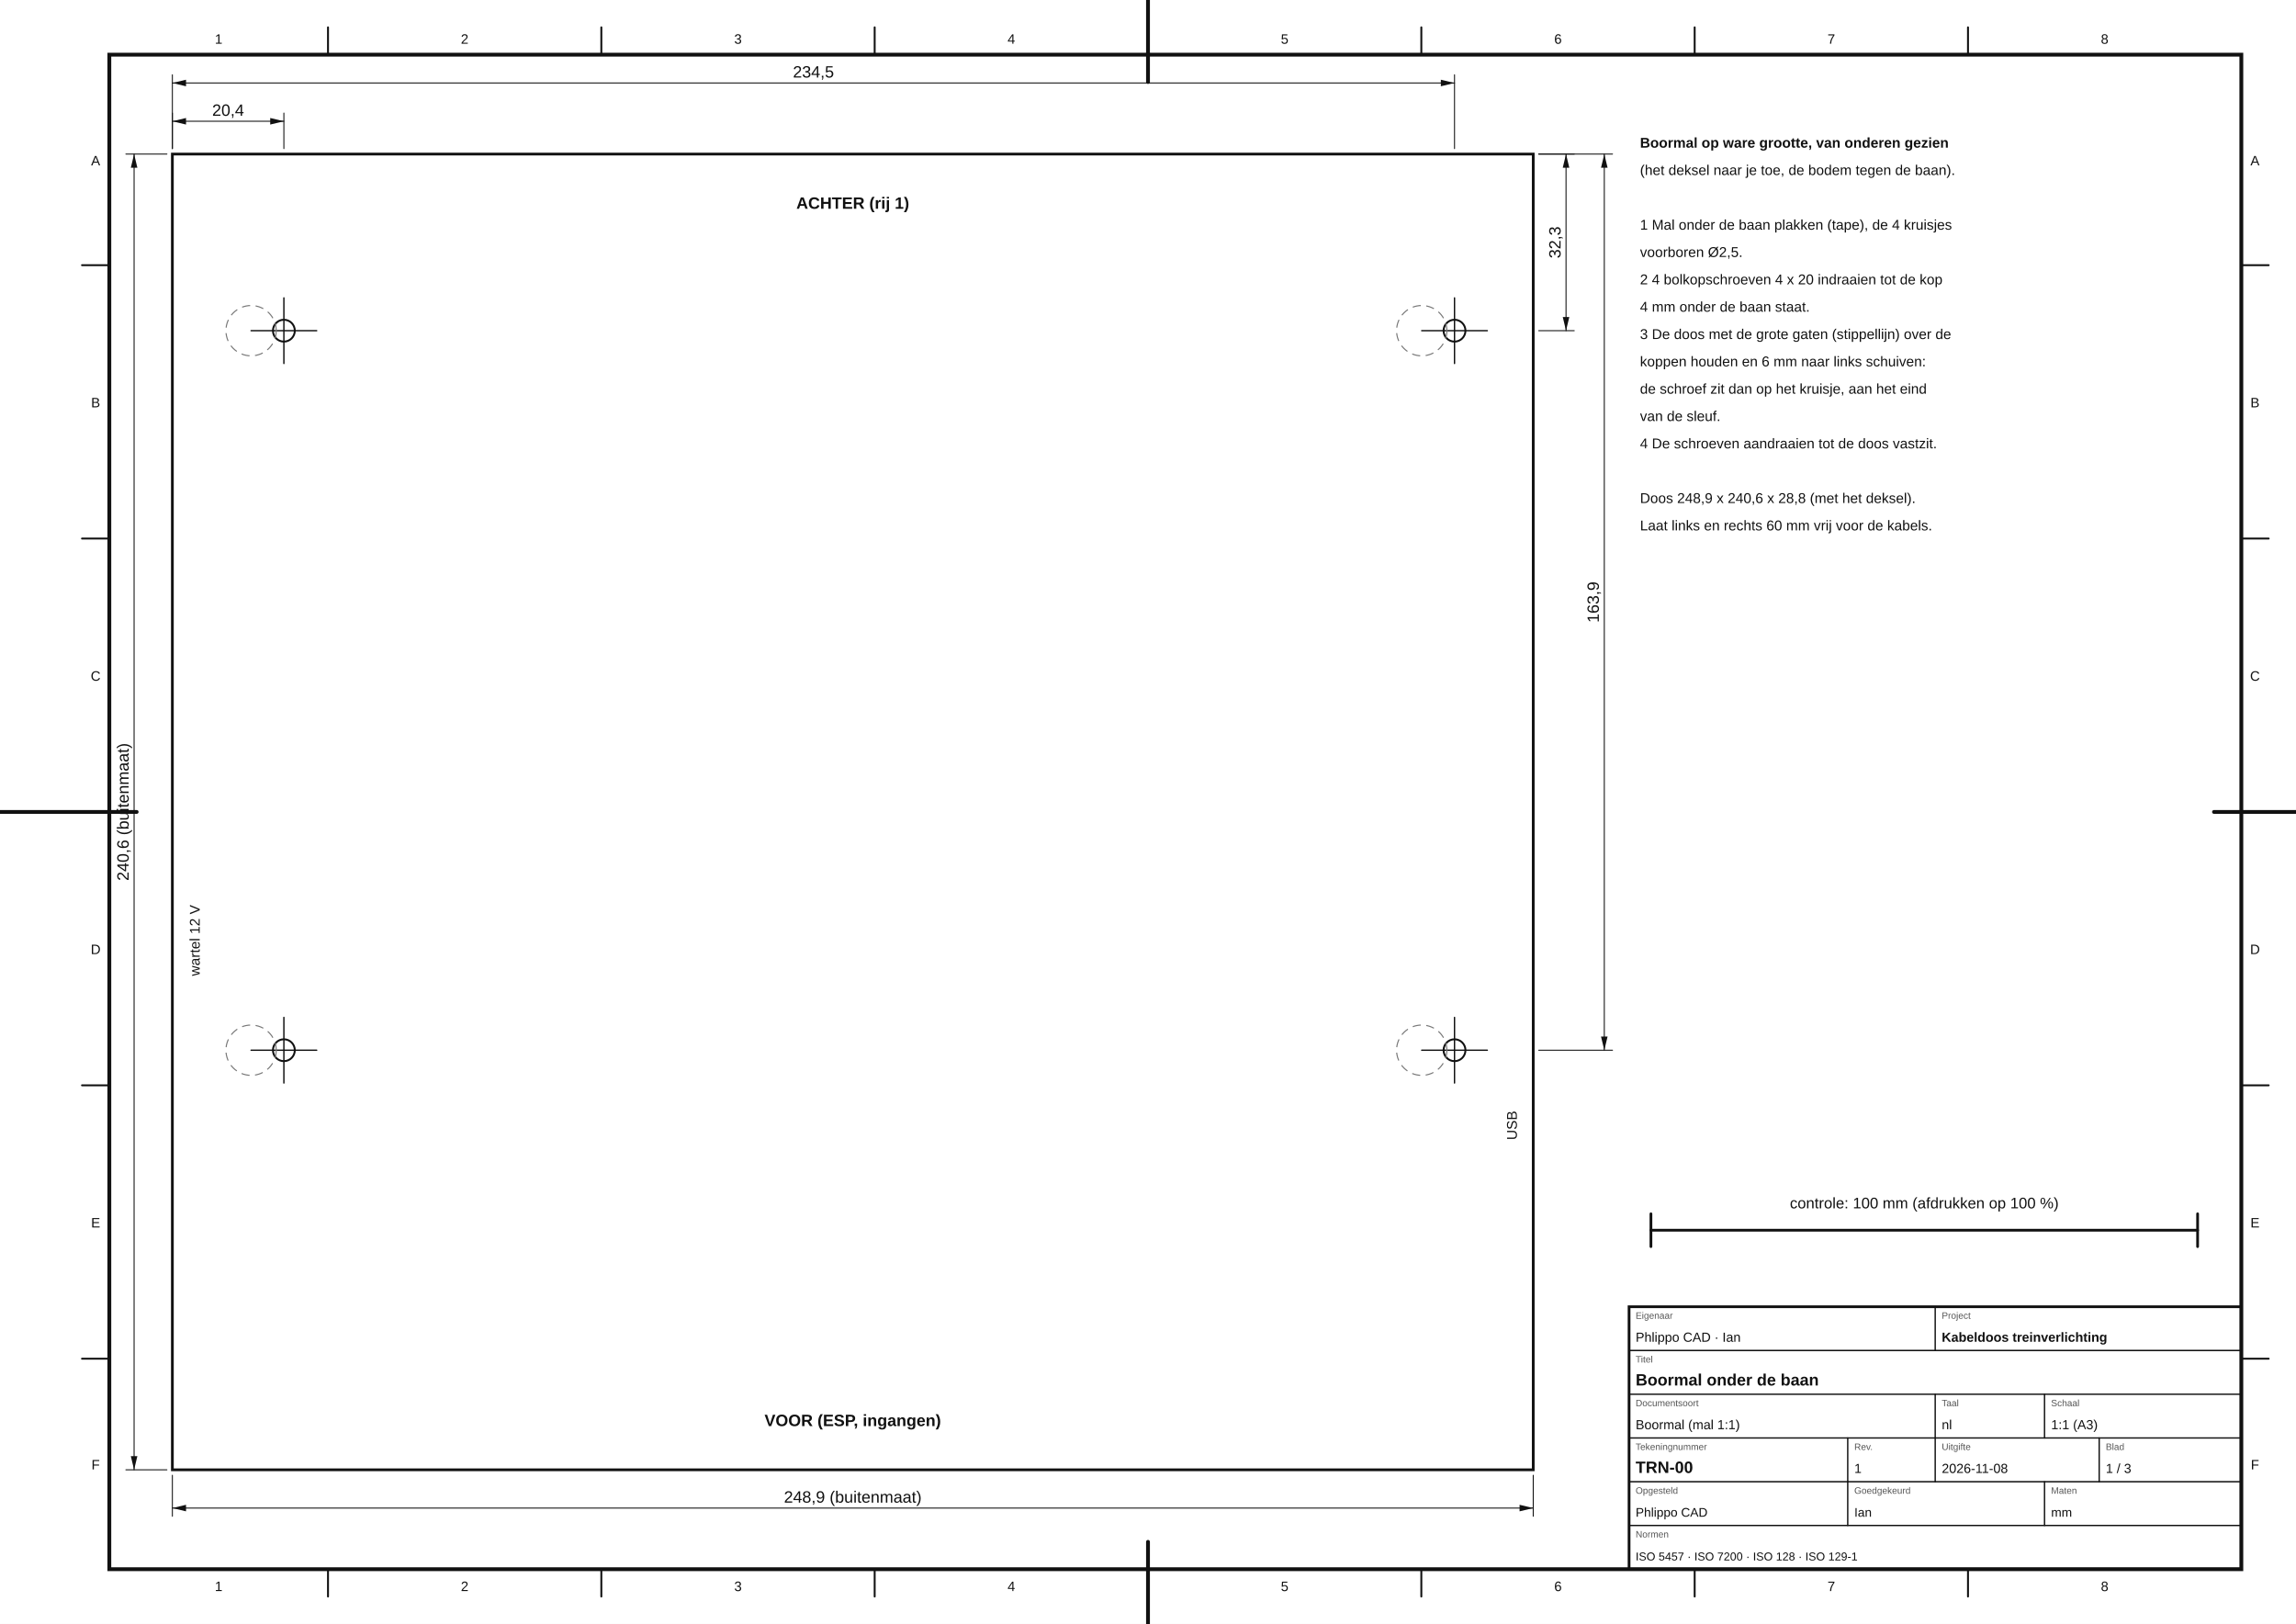
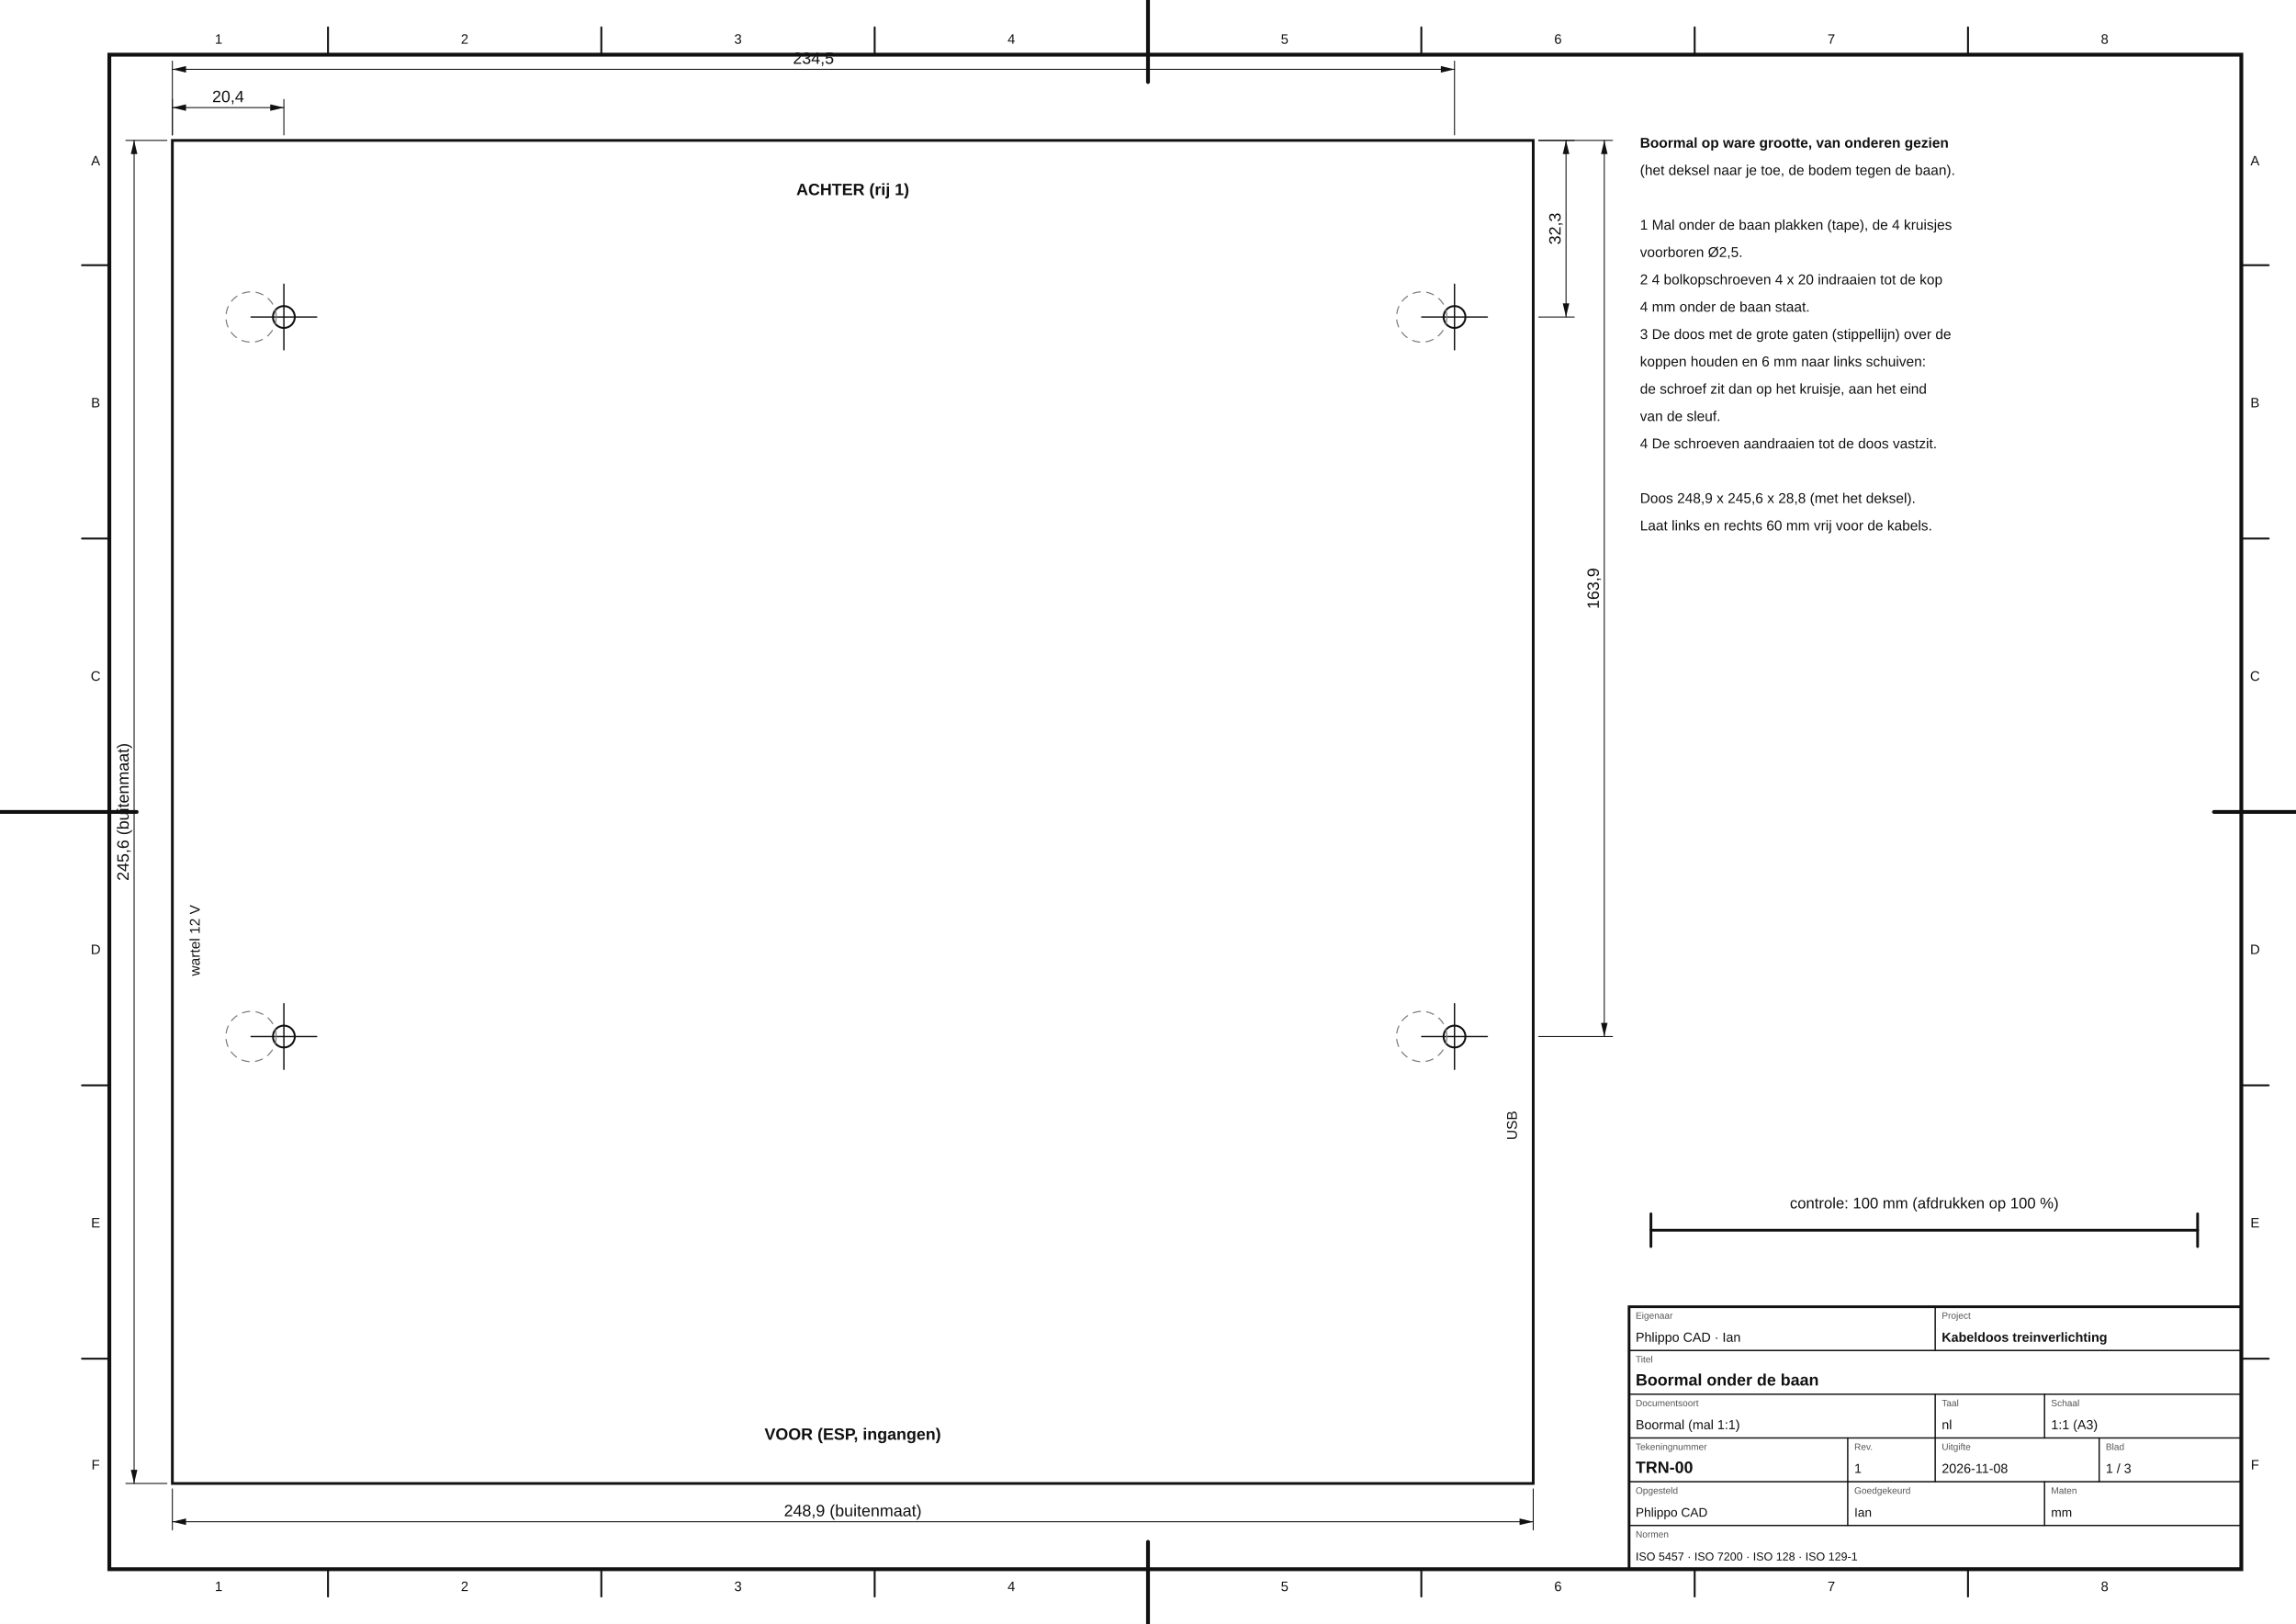
<svg xmlns="http://www.w3.org/2000/svg" width="420mm" height="297mm" viewBox="0 0 420 297">
  <rect x="0" y="0" width="420" height="297" fill="#fff" />
-   <rect x="31.53" y="28.18" width="248.94" height="240.64" fill="none" stroke="#111" stroke-width="0.5" />
-   <circle cx="51.93" cy="60.48" r="2.00" fill="none" stroke="#111" stroke-width="0.35" />
-   <line x1="45.93" y1="60.48" x2="57.93" y2="60.48" stroke="#111" stroke-width="0.25" stroke-linecap="round" />
-   <line x1="51.93" y1="66.48" x2="51.93" y2="54.48" stroke="#111" stroke-width="0.25" stroke-linecap="round" />
-   <circle cx="45.93" cy="60.48" r="4.60" fill="none" stroke="#777" stroke-width="0.2" stroke-dasharray="1.5 1" />
-   <circle cx="266.07" cy="60.48" r="2.00" fill="none" stroke="#111" stroke-width="0.35" />
-   <line x1="260.07" y1="60.48" x2="272.07" y2="60.48" stroke="#111" stroke-width="0.25" stroke-linecap="round" />
-   <line x1="266.07" y1="66.48" x2="266.07" y2="54.48" stroke="#111" stroke-width="0.25" stroke-linecap="round" />
-   <circle cx="260.07" cy="60.48" r="4.60" fill="none" stroke="#777" stroke-width="0.2" stroke-dasharray="1.5 1" />
-   <circle cx="51.93" cy="192.08" r="2.00" fill="none" stroke="#111" stroke-width="0.35" />
-   <line x1="45.93" y1="192.08" x2="57.93" y2="192.08" stroke="#111" stroke-width="0.25" stroke-linecap="round" />
-   <line x1="51.93" y1="198.08" x2="51.93" y2="186.08" stroke="#111" stroke-width="0.25" stroke-linecap="round" />
-   <circle cx="45.93" cy="192.08" r="4.60" fill="none" stroke="#777" stroke-width="0.2" stroke-dasharray="1.5 1" />
-   <circle cx="266.07" cy="192.08" r="2.00" fill="none" stroke="#111" stroke-width="0.35" />
-   <line x1="260.07" y1="192.08" x2="272.07" y2="192.08" stroke="#111" stroke-width="0.25" stroke-linecap="round" />
-   <line x1="266.07" y1="198.08" x2="266.07" y2="186.08" stroke="#111" stroke-width="0.25" stroke-linecap="round" />
-   <circle cx="260.07" cy="192.08" r="4.60" fill="none" stroke="#777" stroke-width="0.2" stroke-dasharray="1.5 1" />
-   <line x1="31.53" y1="27.18" x2="31.53" y2="20.68" stroke="#111" stroke-width="0.18" stroke-linecap="round" />
-   <line x1="51.93" y1="27.18" x2="51.93" y2="20.68" stroke="#111" stroke-width="0.18" stroke-linecap="round" />
-   <line x1="31.53" y1="22.18" x2="51.93" y2="22.18" stroke="#111" stroke-width="0.18" stroke-linecap="round" />
-   <polygon points="31.53,22.18 34.03,22.78 34.03,21.58" fill="#111" />
-   <polygon points="51.93,22.18 49.43,21.58 49.43,22.78" fill="#111" />
-   <text x="41.73" y="21.18" font-size="3" text-anchor="middle" font-family="Arial, Helvetica, sans-serif" fill="#111">20,4</text>
-   <line x1="31.53" y1="27.18" x2="31.53" y2="13.68" stroke="#111" stroke-width="0.18" stroke-linecap="round" />
-   <line x1="266.07" y1="27.18" x2="266.07" y2="13.68" stroke="#111" stroke-width="0.18" stroke-linecap="round" />
-   <line x1="31.53" y1="15.18" x2="266.07" y2="15.18" stroke="#111" stroke-width="0.18" stroke-linecap="round" />
-   <polygon points="31.53,15.18 34.03,15.78 34.03,14.58" fill="#111" />
-   <polygon points="266.07,15.18 263.57,14.58 263.57,15.78" fill="#111" />
-   <text x="148.80" y="14.18" font-size="3" text-anchor="middle" font-family="Arial, Helvetica, sans-serif" fill="#111">234,5</text>
-   <line x1="281.47" y1="60.48" x2="287.97" y2="60.48" stroke="#111" stroke-width="0.18" stroke-linecap="round" />
-   <line x1="281.47" y1="28.18" x2="287.97" y2="28.18" stroke="#111" stroke-width="0.18" stroke-linecap="round" />
-   <line x1="286.47" y1="60.48" x2="286.47" y2="28.18" stroke="#111" stroke-width="0.18" stroke-linecap="round" />
-   <polygon points="286.47,60.48 287.07,57.98 285.87,57.98" fill="#111" />
-   <polygon points="286.47,28.18 285.87,30.68 287.07,30.68" fill="#111" />
-   <text x="285.47" y="44.33" font-size="3" text-anchor="middle" font-family="Arial, Helvetica, sans-serif" fill="#111" transform="rotate(-90 285.47 44.33)">32,3</text>
-   <line x1="281.47" y1="192.08" x2="294.97" y2="192.08" stroke="#111" stroke-width="0.18" stroke-linecap="round" />
-   <line x1="281.47" y1="28.18" x2="294.97" y2="28.18" stroke="#111" stroke-width="0.18" stroke-linecap="round" />
-   <line x1="293.47" y1="192.08" x2="293.47" y2="28.18" stroke="#111" stroke-width="0.18" stroke-linecap="round" />
-   <polygon points="293.47,192.08 294.07,189.58 292.87,189.58" fill="#111" />
-   <polygon points="293.47,28.18 292.87,30.68 294.07,30.68" fill="#111" />
-   <text x="292.47" y="110.13" font-size="3" text-anchor="middle" font-family="Arial, Helvetica, sans-serif" fill="#111" transform="rotate(-90 292.47 110.13)">163,9</text>
-   <line x1="31.53" y1="269.82" x2="31.53" y2="277.32" stroke="#111" stroke-width="0.18" stroke-linecap="round" />
-   <line x1="280.47" y1="269.82" x2="280.47" y2="277.32" stroke="#111" stroke-width="0.18" stroke-linecap="round" />
-   <line x1="31.53" y1="275.82" x2="280.47" y2="275.82" stroke="#111" stroke-width="0.18" stroke-linecap="round" />
-   <polygon points="31.53,275.82 34.03,276.42 34.03,275.22" fill="#111" />
-   <polygon points="280.47,275.82 277.97,275.22 277.97,276.42" fill="#111" />
-   <text x="156.00" y="274.82" font-size="3" text-anchor="middle" font-family="Arial, Helvetica, sans-serif" fill="#111">248,9 (buitenmaat)</text>
-   <line x1="30.53" y1="268.82" x2="23.03" y2="268.82" stroke="#111" stroke-width="0.18" stroke-linecap="round" />
-   <line x1="30.53" y1="28.18" x2="23.03" y2="28.18" stroke="#111" stroke-width="0.18" stroke-linecap="round" />
-   <line x1="24.53" y1="268.82" x2="24.53" y2="28.18" stroke="#111" stroke-width="0.18" stroke-linecap="round" />
-   <polygon points="24.53,268.82 25.13,266.32 23.93,266.32" fill="#111" />
-   <polygon points="24.53,28.18 23.93,30.68 25.13,30.68" fill="#111" />
-   <text x="23.53" y="148.50" font-size="3" text-anchor="middle" font-family="Arial, Helvetica, sans-serif" fill="#111" transform="rotate(-90 23.53 148.50)">240,6 (buitenmaat)</text>
-   <text x="156.00" y="38.18" font-size="3" text-anchor="middle" font-family="Arial, Helvetica, sans-serif" font-weight="bold" fill="#111">ACHTER (rij 1)</text>
-   <text x="156.00" y="260.82" font-size="3" text-anchor="middle" font-family="Arial, Helvetica, sans-serif" font-weight="bold" fill="#111">VOOR (ESP, ingangen)</text>
+   <rect x="31.53" y="25.68" width="248.94" height="245.64" fill="none" stroke="#111" stroke-width="0.5" />
+   <circle cx="51.93" cy="57.98" r="2.00" fill="none" stroke="#111" stroke-width="0.35" />
+   <line x1="45.93" y1="57.98" x2="57.93" y2="57.98" stroke="#111" stroke-width="0.25" stroke-linecap="round" />
+   <line x1="51.93" y1="63.98" x2="51.93" y2="51.98" stroke="#111" stroke-width="0.25" stroke-linecap="round" />
+   <circle cx="45.93" cy="57.98" r="4.60" fill="none" stroke="#777" stroke-width="0.2" stroke-dasharray="1.5 1" />
+   <circle cx="266.07" cy="57.98" r="2.00" fill="none" stroke="#111" stroke-width="0.35" />
+   <line x1="260.07" y1="57.98" x2="272.07" y2="57.98" stroke="#111" stroke-width="0.25" stroke-linecap="round" />
+   <line x1="266.07" y1="63.98" x2="266.07" y2="51.98" stroke="#111" stroke-width="0.25" stroke-linecap="round" />
+   <circle cx="260.07" cy="57.98" r="4.60" fill="none" stroke="#777" stroke-width="0.2" stroke-dasharray="1.5 1" />
+   <circle cx="51.93" cy="189.58" r="2.00" fill="none" stroke="#111" stroke-width="0.35" />
+   <line x1="45.93" y1="189.58" x2="57.93" y2="189.58" stroke="#111" stroke-width="0.25" stroke-linecap="round" />
+   <line x1="51.93" y1="195.58" x2="51.93" y2="183.58" stroke="#111" stroke-width="0.25" stroke-linecap="round" />
+   <circle cx="45.93" cy="189.58" r="4.60" fill="none" stroke="#777" stroke-width="0.2" stroke-dasharray="1.5 1" />
+   <circle cx="266.07" cy="189.58" r="2.00" fill="none" stroke="#111" stroke-width="0.35" />
+   <line x1="260.07" y1="189.58" x2="272.07" y2="189.58" stroke="#111" stroke-width="0.25" stroke-linecap="round" />
+   <line x1="266.07" y1="195.58" x2="266.07" y2="183.58" stroke="#111" stroke-width="0.25" stroke-linecap="round" />
+   <circle cx="260.07" cy="189.58" r="4.60" fill="none" stroke="#777" stroke-width="0.2" stroke-dasharray="1.5 1" />
+   <line x1="31.53" y1="24.68" x2="31.53" y2="18.18" stroke="#111" stroke-width="0.18" stroke-linecap="round" />
+   <line x1="51.93" y1="24.68" x2="51.93" y2="18.18" stroke="#111" stroke-width="0.18" stroke-linecap="round" />
+   <line x1="31.53" y1="19.68" x2="51.93" y2="19.68" stroke="#111" stroke-width="0.18" stroke-linecap="round" />
+   <polygon points="31.53,19.68 34.03,20.28 34.03,19.08" fill="#111" />
+   <polygon points="51.93,19.68 49.43,19.08 49.43,20.28" fill="#111" />
+   <text x="41.73" y="18.68" font-size="3" text-anchor="middle" font-family="Arial, Helvetica, sans-serif" fill="#111">20,4</text>
+   <line x1="31.53" y1="24.68" x2="31.53" y2="11.18" stroke="#111" stroke-width="0.18" stroke-linecap="round" />
+   <line x1="266.07" y1="24.68" x2="266.07" y2="11.18" stroke="#111" stroke-width="0.18" stroke-linecap="round" />
+   <line x1="31.53" y1="12.68" x2="266.07" y2="12.68" stroke="#111" stroke-width="0.18" stroke-linecap="round" />
+   <polygon points="31.53,12.68 34.03,13.28 34.03,12.08" fill="#111" />
+   <polygon points="266.07,12.68 263.57,12.08 263.57,13.28" fill="#111" />
+   <text x="148.80" y="11.68" font-size="3" text-anchor="middle" font-family="Arial, Helvetica, sans-serif" fill="#111">234,5</text>
+   <line x1="281.47" y1="57.98" x2="287.97" y2="57.98" stroke="#111" stroke-width="0.18" stroke-linecap="round" />
+   <line x1="281.47" y1="25.68" x2="287.97" y2="25.68" stroke="#111" stroke-width="0.18" stroke-linecap="round" />
+   <line x1="286.47" y1="57.98" x2="286.47" y2="25.68" stroke="#111" stroke-width="0.18" stroke-linecap="round" />
+   <polygon points="286.47,57.98 287.07,55.48 285.87,55.48" fill="#111" />
+   <polygon points="286.47,25.68 285.87,28.18 287.07,28.18" fill="#111" />
+   <text x="285.47" y="41.83" font-size="3" text-anchor="middle" font-family="Arial, Helvetica, sans-serif" fill="#111" transform="rotate(-90 285.47 41.83)">32,3</text>
+   <line x1="281.47" y1="189.58" x2="294.97" y2="189.58" stroke="#111" stroke-width="0.18" stroke-linecap="round" />
+   <line x1="281.47" y1="25.68" x2="294.97" y2="25.68" stroke="#111" stroke-width="0.18" stroke-linecap="round" />
+   <line x1="293.47" y1="189.58" x2="293.47" y2="25.68" stroke="#111" stroke-width="0.18" stroke-linecap="round" />
+   <polygon points="293.47,189.58 294.07,187.08 292.87,187.08" fill="#111" />
+   <polygon points="293.47,25.68 292.87,28.18 294.07,28.18" fill="#111" />
+   <text x="292.47" y="107.63" font-size="3" text-anchor="middle" font-family="Arial, Helvetica, sans-serif" fill="#111" transform="rotate(-90 292.47 107.63)">163,9</text>
+   <line x1="31.53" y1="272.32" x2="31.53" y2="279.82" stroke="#111" stroke-width="0.18" stroke-linecap="round" />
+   <line x1="280.47" y1="272.32" x2="280.47" y2="279.82" stroke="#111" stroke-width="0.18" stroke-linecap="round" />
+   <line x1="31.53" y1="278.32" x2="280.47" y2="278.32" stroke="#111" stroke-width="0.18" stroke-linecap="round" />
+   <polygon points="31.53,278.32 34.03,278.92 34.03,277.72" fill="#111" />
+   <polygon points="280.47,278.32 277.97,277.72 277.97,278.92" fill="#111" />
+   <text x="156.00" y="277.32" font-size="3" text-anchor="middle" font-family="Arial, Helvetica, sans-serif" fill="#111">248,9 (buitenmaat)</text>
+   <line x1="30.53" y1="271.32" x2="23.03" y2="271.32" stroke="#111" stroke-width="0.18" stroke-linecap="round" />
+   <line x1="30.53" y1="25.68" x2="23.03" y2="25.68" stroke="#111" stroke-width="0.18" stroke-linecap="round" />
+   <line x1="24.53" y1="271.32" x2="24.53" y2="25.68" stroke="#111" stroke-width="0.18" stroke-linecap="round" />
+   <polygon points="24.53,271.32 25.13,268.82 23.93,268.82" fill="#111" />
+   <polygon points="24.53,25.68 23.93,28.18 25.13,28.18" fill="#111" />
+   <text x="23.53" y="148.50" font-size="3" text-anchor="middle" font-family="Arial, Helvetica, sans-serif" fill="#111" transform="rotate(-90 23.53 148.50)">245,6 (buitenmaat)</text>
+   <text x="156.00" y="35.68" font-size="3" text-anchor="middle" font-family="Arial, Helvetica, sans-serif" font-weight="bold" fill="#111">ACHTER (rij 1)</text>
+   <text x="156.00" y="263.32" font-size="3" text-anchor="middle" font-family="Arial, Helvetica, sans-serif" font-weight="bold" fill="#111">VOOR (ESP, ingangen)</text>
  <text x="36.53" y="178.50" font-size="2.6" text-anchor="start" font-family="Arial, Helvetica, sans-serif" fill="#111" transform="rotate(-90 36.53 178.50)">wartel 12 V</text>
  <text x="277.47" y="208.50" font-size="2.6" text-anchor="start" font-family="Arial, Helvetica, sans-serif" fill="#111" transform="rotate(-90 277.47 208.50)">USB</text>
  <line x1="302.00" y1="225.00" x2="402.00" y2="225.00" stroke="#111" stroke-width="0.5" stroke-linecap="round" />
  <line x1="302.00" y1="228.00" x2="302.00" y2="222.00" stroke="#111" stroke-width="0.5" stroke-linecap="round" />
  <line x1="402.00" y1="228.00" x2="402.00" y2="222.00" stroke="#111" stroke-width="0.5" stroke-linecap="round" />
  <text x="352.00" y="221.00" font-size="2.8" text-anchor="middle" font-family="Arial, Helvetica, sans-serif" fill="#111">controle: 100 mm (afdrukken op 100 %)</text>
  <text x="300.00" y="27.00" font-size="2.6" text-anchor="start" font-family="Arial, Helvetica, sans-serif" font-weight="bold" fill="#111">Boormal op ware grootte, van onderen gezien</text>
  <text x="300.00" y="32.00" font-size="2.6" text-anchor="start" font-family="Arial, Helvetica, sans-serif" fill="#111">(het deksel naar je toe, de bodem tegen de baan).</text>
  <text x="300.00" y="37.00" font-size="2.6" text-anchor="start" font-family="Arial, Helvetica, sans-serif" fill="#111" />
  <text x="300.00" y="42.00" font-size="2.6" text-anchor="start" font-family="Arial, Helvetica, sans-serif" fill="#111">1  Mal onder de baan plakken (tape), de 4 kruisjes</text>
  <text x="300.00" y="47.00" font-size="2.6" text-anchor="start" font-family="Arial, Helvetica, sans-serif" fill="#111">    voorboren Ø2,5.</text>
  <text x="300.00" y="52.00" font-size="2.6" text-anchor="start" font-family="Arial, Helvetica, sans-serif" fill="#111">2  4 bolkopschroeven 4 x 20 indraaien tot de kop</text>
  <text x="300.00" y="57.00" font-size="2.6" text-anchor="start" font-family="Arial, Helvetica, sans-serif" fill="#111">    4 mm onder de baan staat.</text>
  <text x="300.00" y="62.00" font-size="2.6" text-anchor="start" font-family="Arial, Helvetica, sans-serif" fill="#111">3  De doos met de grote gaten (stippellijn) over de</text>
  <text x="300.00" y="67.00" font-size="2.6" text-anchor="start" font-family="Arial, Helvetica, sans-serif" fill="#111">    koppen houden en 6 mm naar links schuiven:</text>
  <text x="300.00" y="72.00" font-size="2.6" text-anchor="start" font-family="Arial, Helvetica, sans-serif" fill="#111">    de schroef zit dan op het kruisje, aan het eind</text>
  <text x="300.00" y="77.00" font-size="2.6" text-anchor="start" font-family="Arial, Helvetica, sans-serif" fill="#111">    van de sleuf.</text>
  <text x="300.00" y="82.00" font-size="2.6" text-anchor="start" font-family="Arial, Helvetica, sans-serif" fill="#111">4  De schroeven aandraaien tot de doos vastzit.</text>
  <text x="300.00" y="87.00" font-size="2.6" text-anchor="start" font-family="Arial, Helvetica, sans-serif" fill="#111" />
-   <text x="300.00" y="92.00" font-size="2.6" text-anchor="start" font-family="Arial, Helvetica, sans-serif" fill="#111">Doos 248,9 x 240,6 x 28,8 (met het deksel).</text>
+   <text x="300.00" y="92.00" font-size="2.6" text-anchor="start" font-family="Arial, Helvetica, sans-serif" fill="#111">Doos 248,9 x 245,6 x 28,8 (met het deksel).</text>
  <text x="300.00" y="97.00" font-size="2.6" text-anchor="start" font-family="Arial, Helvetica, sans-serif" fill="#111">Laat links en rechts 60 mm vrij voor de kabels.</text>
  <rect x="20" y="10" width="390" height="277" fill="none" stroke="#111" stroke-width="0.7" />
  <line x1="210.00" y1="297.00" x2="210.00" y2="282.00" stroke="#111" stroke-width="0.7" stroke-linecap="round" />
  <line x1="210.00" y1="0.00" x2="210.00" y2="15.00" stroke="#111" stroke-width="0.7" stroke-linecap="round" />
  <line x1="0.00" y1="148.50" x2="25.00" y2="148.50" stroke="#111" stroke-width="0.7" stroke-linecap="round" />
  <line x1="420.00" y1="148.50" x2="405.00" y2="148.50" stroke="#111" stroke-width="0.7" stroke-linecap="round" />
  <line x1="60.00" y1="292.00" x2="60.00" y2="287.00" stroke="#111" stroke-width="0.35" stroke-linecap="round" />
  <line x1="60.00" y1="10.00" x2="60.00" y2="5.00" stroke="#111" stroke-width="0.35" stroke-linecap="round" />
  <line x1="110.00" y1="292.00" x2="110.00" y2="287.00" stroke="#111" stroke-width="0.35" stroke-linecap="round" />
  <line x1="110.00" y1="10.00" x2="110.00" y2="5.00" stroke="#111" stroke-width="0.35" stroke-linecap="round" />
  <line x1="160.00" y1="292.00" x2="160.00" y2="287.00" stroke="#111" stroke-width="0.35" stroke-linecap="round" />
  <line x1="160.00" y1="10.00" x2="160.00" y2="5.00" stroke="#111" stroke-width="0.35" stroke-linecap="round" />
  <line x1="210.00" y1="292.00" x2="210.00" y2="287.00" stroke="#111" stroke-width="0.35" stroke-linecap="round" />
  <line x1="210.00" y1="10.00" x2="210.00" y2="5.00" stroke="#111" stroke-width="0.35" stroke-linecap="round" />
  <line x1="260.00" y1="292.00" x2="260.00" y2="287.00" stroke="#111" stroke-width="0.35" stroke-linecap="round" />
  <line x1="260.00" y1="10.00" x2="260.00" y2="5.00" stroke="#111" stroke-width="0.35" stroke-linecap="round" />
  <line x1="310.00" y1="292.00" x2="310.00" y2="287.00" stroke="#111" stroke-width="0.35" stroke-linecap="round" />
  <line x1="310.00" y1="10.00" x2="310.00" y2="5.00" stroke="#111" stroke-width="0.35" stroke-linecap="round" />
  <line x1="360.00" y1="292.00" x2="360.00" y2="287.00" stroke="#111" stroke-width="0.35" stroke-linecap="round" />
  <line x1="360.00" y1="10.00" x2="360.00" y2="5.00" stroke="#111" stroke-width="0.35" stroke-linecap="round" />
  <line x1="15.00" y1="248.50" x2="20.00" y2="248.50" stroke="#111" stroke-width="0.35" stroke-linecap="round" />
  <line x1="410.00" y1="248.50" x2="415.00" y2="248.50" stroke="#111" stroke-width="0.35" stroke-linecap="round" />
  <line x1="15.00" y1="198.50" x2="20.00" y2="198.50" stroke="#111" stroke-width="0.35" stroke-linecap="round" />
  <line x1="410.00" y1="198.50" x2="415.00" y2="198.50" stroke="#111" stroke-width="0.35" stroke-linecap="round" />
  <line x1="15.00" y1="148.50" x2="20.00" y2="148.50" stroke="#111" stroke-width="0.35" stroke-linecap="round" />
  <line x1="410.00" y1="148.50" x2="415.00" y2="148.50" stroke="#111" stroke-width="0.35" stroke-linecap="round" />
  <line x1="15.00" y1="98.50" x2="20.00" y2="98.50" stroke="#111" stroke-width="0.35" stroke-linecap="round" />
  <line x1="410.00" y1="98.50" x2="415.00" y2="98.50" stroke="#111" stroke-width="0.35" stroke-linecap="round" />
  <line x1="15.00" y1="48.50" x2="20.00" y2="48.50" stroke="#111" stroke-width="0.35" stroke-linecap="round" />
  <line x1="410.00" y1="48.50" x2="415.00" y2="48.50" stroke="#111" stroke-width="0.35" stroke-linecap="round" />
  <text x="40.00" y="291.00" font-size="2.5" text-anchor="middle" font-family="Arial, Helvetica, sans-serif" fill="#111">1</text>
  <text x="40.00" y="8.00" font-size="2.5" text-anchor="middle" font-family="Arial, Helvetica, sans-serif" fill="#111">1</text>
  <text x="85.00" y="291.00" font-size="2.5" text-anchor="middle" font-family="Arial, Helvetica, sans-serif" fill="#111">2</text>
  <text x="85.00" y="8.00" font-size="2.5" text-anchor="middle" font-family="Arial, Helvetica, sans-serif" fill="#111">2</text>
  <text x="135.00" y="291.00" font-size="2.5" text-anchor="middle" font-family="Arial, Helvetica, sans-serif" fill="#111">3</text>
  <text x="135.00" y="8.00" font-size="2.5" text-anchor="middle" font-family="Arial, Helvetica, sans-serif" fill="#111">3</text>
  <text x="185.00" y="291.00" font-size="2.5" text-anchor="middle" font-family="Arial, Helvetica, sans-serif" fill="#111">4</text>
  <text x="185.00" y="8.00" font-size="2.5" text-anchor="middle" font-family="Arial, Helvetica, sans-serif" fill="#111">4</text>
  <text x="235.00" y="291.00" font-size="2.5" text-anchor="middle" font-family="Arial, Helvetica, sans-serif" fill="#111">5</text>
  <text x="235.00" y="8.00" font-size="2.5" text-anchor="middle" font-family="Arial, Helvetica, sans-serif" fill="#111">5</text>
  <text x="285.00" y="291.00" font-size="2.5" text-anchor="middle" font-family="Arial, Helvetica, sans-serif" fill="#111">6</text>
  <text x="285.00" y="8.00" font-size="2.5" text-anchor="middle" font-family="Arial, Helvetica, sans-serif" fill="#111">6</text>
  <text x="335.00" y="291.00" font-size="2.5" text-anchor="middle" font-family="Arial, Helvetica, sans-serif" fill="#111">7</text>
  <text x="335.00" y="8.00" font-size="2.5" text-anchor="middle" font-family="Arial, Helvetica, sans-serif" fill="#111">7</text>
  <text x="385.00" y="291.00" font-size="2.5" text-anchor="middle" font-family="Arial, Helvetica, sans-serif" fill="#111">8</text>
  <text x="385.00" y="8.00" font-size="2.5" text-anchor="middle" font-family="Arial, Helvetica, sans-serif" fill="#111">8</text>
  <text x="17.50" y="268.75" font-size="2.5" text-anchor="middle" font-family="Arial, Helvetica, sans-serif" fill="#111">F</text>
  <text x="412.50" y="268.75" font-size="2.5" text-anchor="middle" font-family="Arial, Helvetica, sans-serif" fill="#111">F</text>
  <text x="17.50" y="224.50" font-size="2.5" text-anchor="middle" font-family="Arial, Helvetica, sans-serif" fill="#111">E</text>
  <text x="412.50" y="224.50" font-size="2.5" text-anchor="middle" font-family="Arial, Helvetica, sans-serif" fill="#111">E</text>
  <text x="17.50" y="174.50" font-size="2.5" text-anchor="middle" font-family="Arial, Helvetica, sans-serif" fill="#111">D</text>
  <text x="412.50" y="174.50" font-size="2.5" text-anchor="middle" font-family="Arial, Helvetica, sans-serif" fill="#111">D</text>
  <text x="17.50" y="124.50" font-size="2.5" text-anchor="middle" font-family="Arial, Helvetica, sans-serif" fill="#111">C</text>
  <text x="412.50" y="124.50" font-size="2.5" text-anchor="middle" font-family="Arial, Helvetica, sans-serif" fill="#111">C</text>
  <text x="17.50" y="74.50" font-size="2.5" text-anchor="middle" font-family="Arial, Helvetica, sans-serif" fill="#111">B</text>
  <text x="412.50" y="74.50" font-size="2.5" text-anchor="middle" font-family="Arial, Helvetica, sans-serif" fill="#111">B</text>
  <text x="17.50" y="30.25" font-size="2.5" text-anchor="middle" font-family="Arial, Helvetica, sans-serif" fill="#111">A</text>
  <text x="412.50" y="30.25" font-size="2.5" text-anchor="middle" font-family="Arial, Helvetica, sans-serif" fill="#111">A</text>
  <rect x="298" y="239" width="112" height="48" fill="none" stroke="#111" stroke-width="0.5" />
  <line x1="298.00" y1="279.00" x2="410.00" y2="279.00" stroke="#111" stroke-width="0.25" stroke-linecap="round" />
  <line x1="298.00" y1="271.00" x2="410.00" y2="271.00" stroke="#111" stroke-width="0.25" stroke-linecap="round" />
  <line x1="298.00" y1="263.00" x2="410.00" y2="263.00" stroke="#111" stroke-width="0.25" stroke-linecap="round" />
  <line x1="298.00" y1="255.00" x2="410.00" y2="255.00" stroke="#111" stroke-width="0.25" stroke-linecap="round" />
  <line x1="298.00" y1="247.00" x2="410.00" y2="247.00" stroke="#111" stroke-width="0.25" stroke-linecap="round" />
  <text x="299.20" y="241.20" font-size="1.7" text-anchor="start" font-family="Arial, Helvetica, sans-serif" fill="#555">Eigenaar</text>
  <text x="299.20" y="245.40" font-size="2.4" text-anchor="start" font-family="Arial, Helvetica, sans-serif" fill="#111">Phlippo CAD · Ian</text>
  <line x1="354.00" y1="247.00" x2="354.00" y2="239.00" stroke="#111" stroke-width="0.25" stroke-linecap="round" />
  <text x="355.20" y="241.20" font-size="1.7" text-anchor="start" font-family="Arial, Helvetica, sans-serif" fill="#555">Project</text>
  <text x="355.20" y="245.40" font-size="2.4" text-anchor="start" font-family="Arial, Helvetica, sans-serif" font-weight="bold" fill="#111">Kabeldoos treinverlichting</text>
  <text x="299.20" y="249.20" font-size="1.7" text-anchor="start" font-family="Arial, Helvetica, sans-serif" fill="#555">Titel</text>
  <text x="299.20" y="253.40" font-size="3" text-anchor="start" font-family="Arial, Helvetica, sans-serif" font-weight="bold" fill="#111">Boormal onder de baan</text>
  <text x="299.20" y="257.20" font-size="1.7" text-anchor="start" font-family="Arial, Helvetica, sans-serif" fill="#555">Documentsoort</text>
  <text x="299.20" y="261.40" font-size="2.4" text-anchor="start" font-family="Arial, Helvetica, sans-serif" fill="#111">Boormal (mal 1:1)</text>
  <line x1="354.00" y1="263.00" x2="354.00" y2="255.00" stroke="#111" stroke-width="0.25" stroke-linecap="round" />
  <text x="355.20" y="257.20" font-size="1.7" text-anchor="start" font-family="Arial, Helvetica, sans-serif" fill="#555">Taal</text>
  <text x="355.20" y="261.40" font-size="2.4" text-anchor="start" font-family="Arial, Helvetica, sans-serif" fill="#111">nl</text>
  <line x1="374.00" y1="263.00" x2="374.00" y2="255.00" stroke="#111" stroke-width="0.25" stroke-linecap="round" />
  <text x="375.20" y="257.20" font-size="1.7" text-anchor="start" font-family="Arial, Helvetica, sans-serif" fill="#555">Schaal</text>
  <text x="375.20" y="261.40" font-size="2.4" text-anchor="start" font-family="Arial, Helvetica, sans-serif" fill="#111">1:1 (A3)</text>
  <text x="299.20" y="265.20" font-size="1.7" text-anchor="start" font-family="Arial, Helvetica, sans-serif" fill="#555">Tekeningnummer</text>
  <text x="299.20" y="269.40" font-size="3" text-anchor="start" font-family="Arial, Helvetica, sans-serif" font-weight="bold" fill="#111">TRN-00</text>
  <line x1="338.00" y1="271.00" x2="338.00" y2="263.00" stroke="#111" stroke-width="0.25" stroke-linecap="round" />
  <text x="339.20" y="265.20" font-size="1.7" text-anchor="start" font-family="Arial, Helvetica, sans-serif" fill="#555">Rev.</text>
  <text x="339.20" y="269.40" font-size="2.4" text-anchor="start" font-family="Arial, Helvetica, sans-serif" fill="#111">1</text>
  <line x1="354.00" y1="271.00" x2="354.00" y2="263.00" stroke="#111" stroke-width="0.25" stroke-linecap="round" />
  <text x="355.20" y="265.20" font-size="1.7" text-anchor="start" font-family="Arial, Helvetica, sans-serif" fill="#555">Uitgifte</text>
  <text x="355.20" y="269.40" font-size="2.4" text-anchor="start" font-family="Arial, Helvetica, sans-serif" fill="#111">2026-11-08</text>
  <line x1="384.00" y1="271.00" x2="384.00" y2="263.00" stroke="#111" stroke-width="0.25" stroke-linecap="round" />
  <text x="385.20" y="265.20" font-size="1.7" text-anchor="start" font-family="Arial, Helvetica, sans-serif" fill="#555">Blad</text>
  <text x="385.20" y="269.40" font-size="2.4" text-anchor="start" font-family="Arial, Helvetica, sans-serif" fill="#111">1 / 3</text>
  <text x="299.20" y="273.20" font-size="1.7" text-anchor="start" font-family="Arial, Helvetica, sans-serif" fill="#555">Opgesteld</text>
  <text x="299.20" y="277.40" font-size="2.3" text-anchor="start" font-family="Arial, Helvetica, sans-serif" fill="#111">Phlippo CAD</text>
  <line x1="338.00" y1="279.00" x2="338.00" y2="271.00" stroke="#111" stroke-width="0.25" stroke-linecap="round" />
  <text x="339.20" y="273.20" font-size="1.7" text-anchor="start" font-family="Arial, Helvetica, sans-serif" fill="#555">Goedgekeurd</text>
  <text x="339.20" y="277.40" font-size="2.3" text-anchor="start" font-family="Arial, Helvetica, sans-serif" fill="#111">Ian</text>
  <line x1="374.00" y1="279.00" x2="374.00" y2="271.00" stroke="#111" stroke-width="0.25" stroke-linecap="round" />
  <text x="375.20" y="273.20" font-size="1.7" text-anchor="start" font-family="Arial, Helvetica, sans-serif" fill="#555">Maten</text>
  <text x="375.20" y="277.40" font-size="2.3" text-anchor="start" font-family="Arial, Helvetica, sans-serif" fill="#111">mm</text>
  <text x="299.20" y="281.20" font-size="1.7" text-anchor="start" font-family="Arial, Helvetica, sans-serif" fill="#555">Normen</text>
  <text x="299.20" y="285.40" font-size="2.1" text-anchor="start" font-family="Arial, Helvetica, sans-serif" fill="#111">ISO 5457 · ISO 7200 · ISO 128 · ISO 129-1</text>
</svg>
